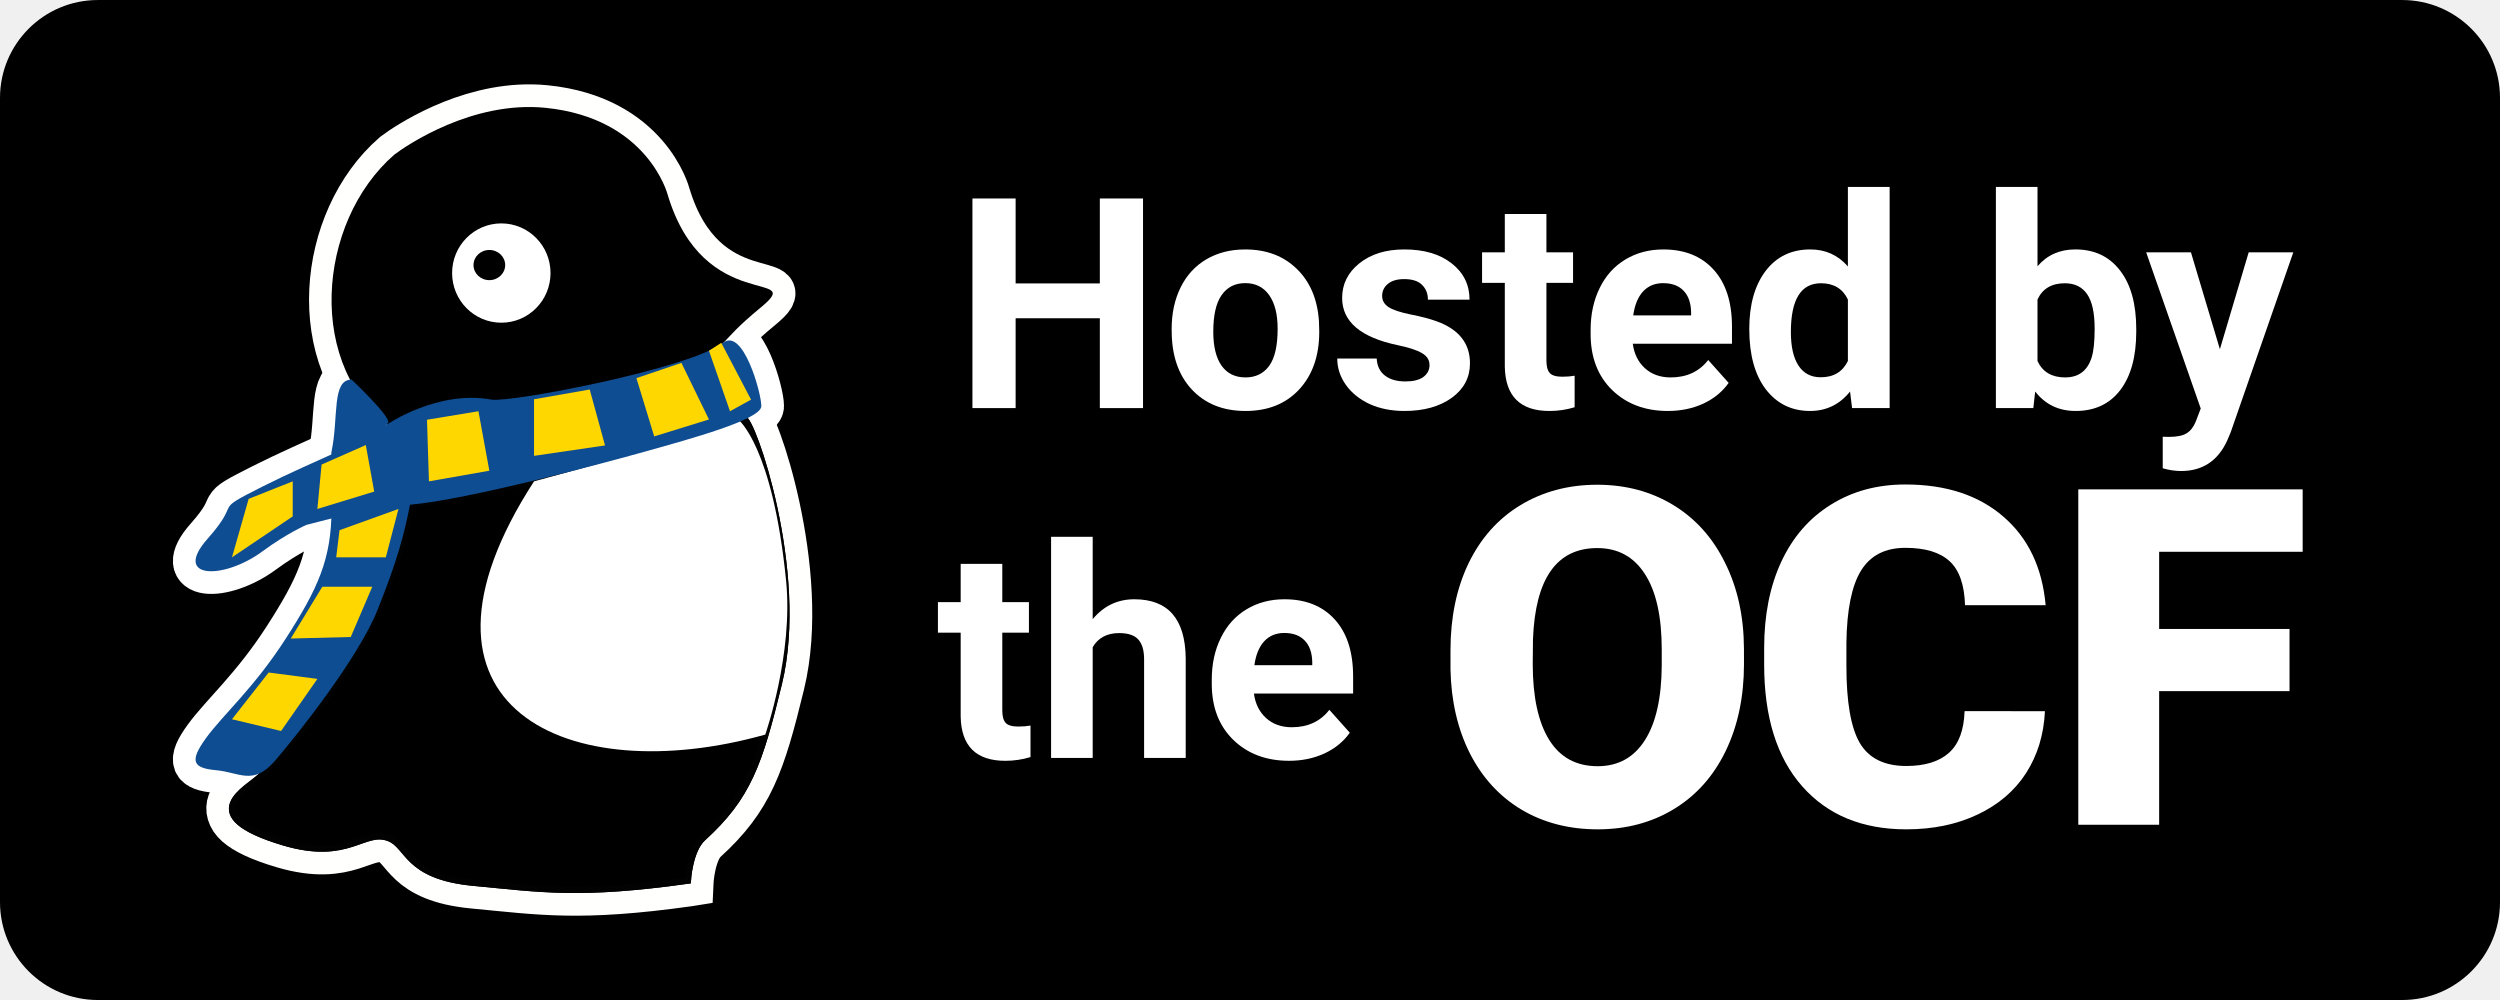
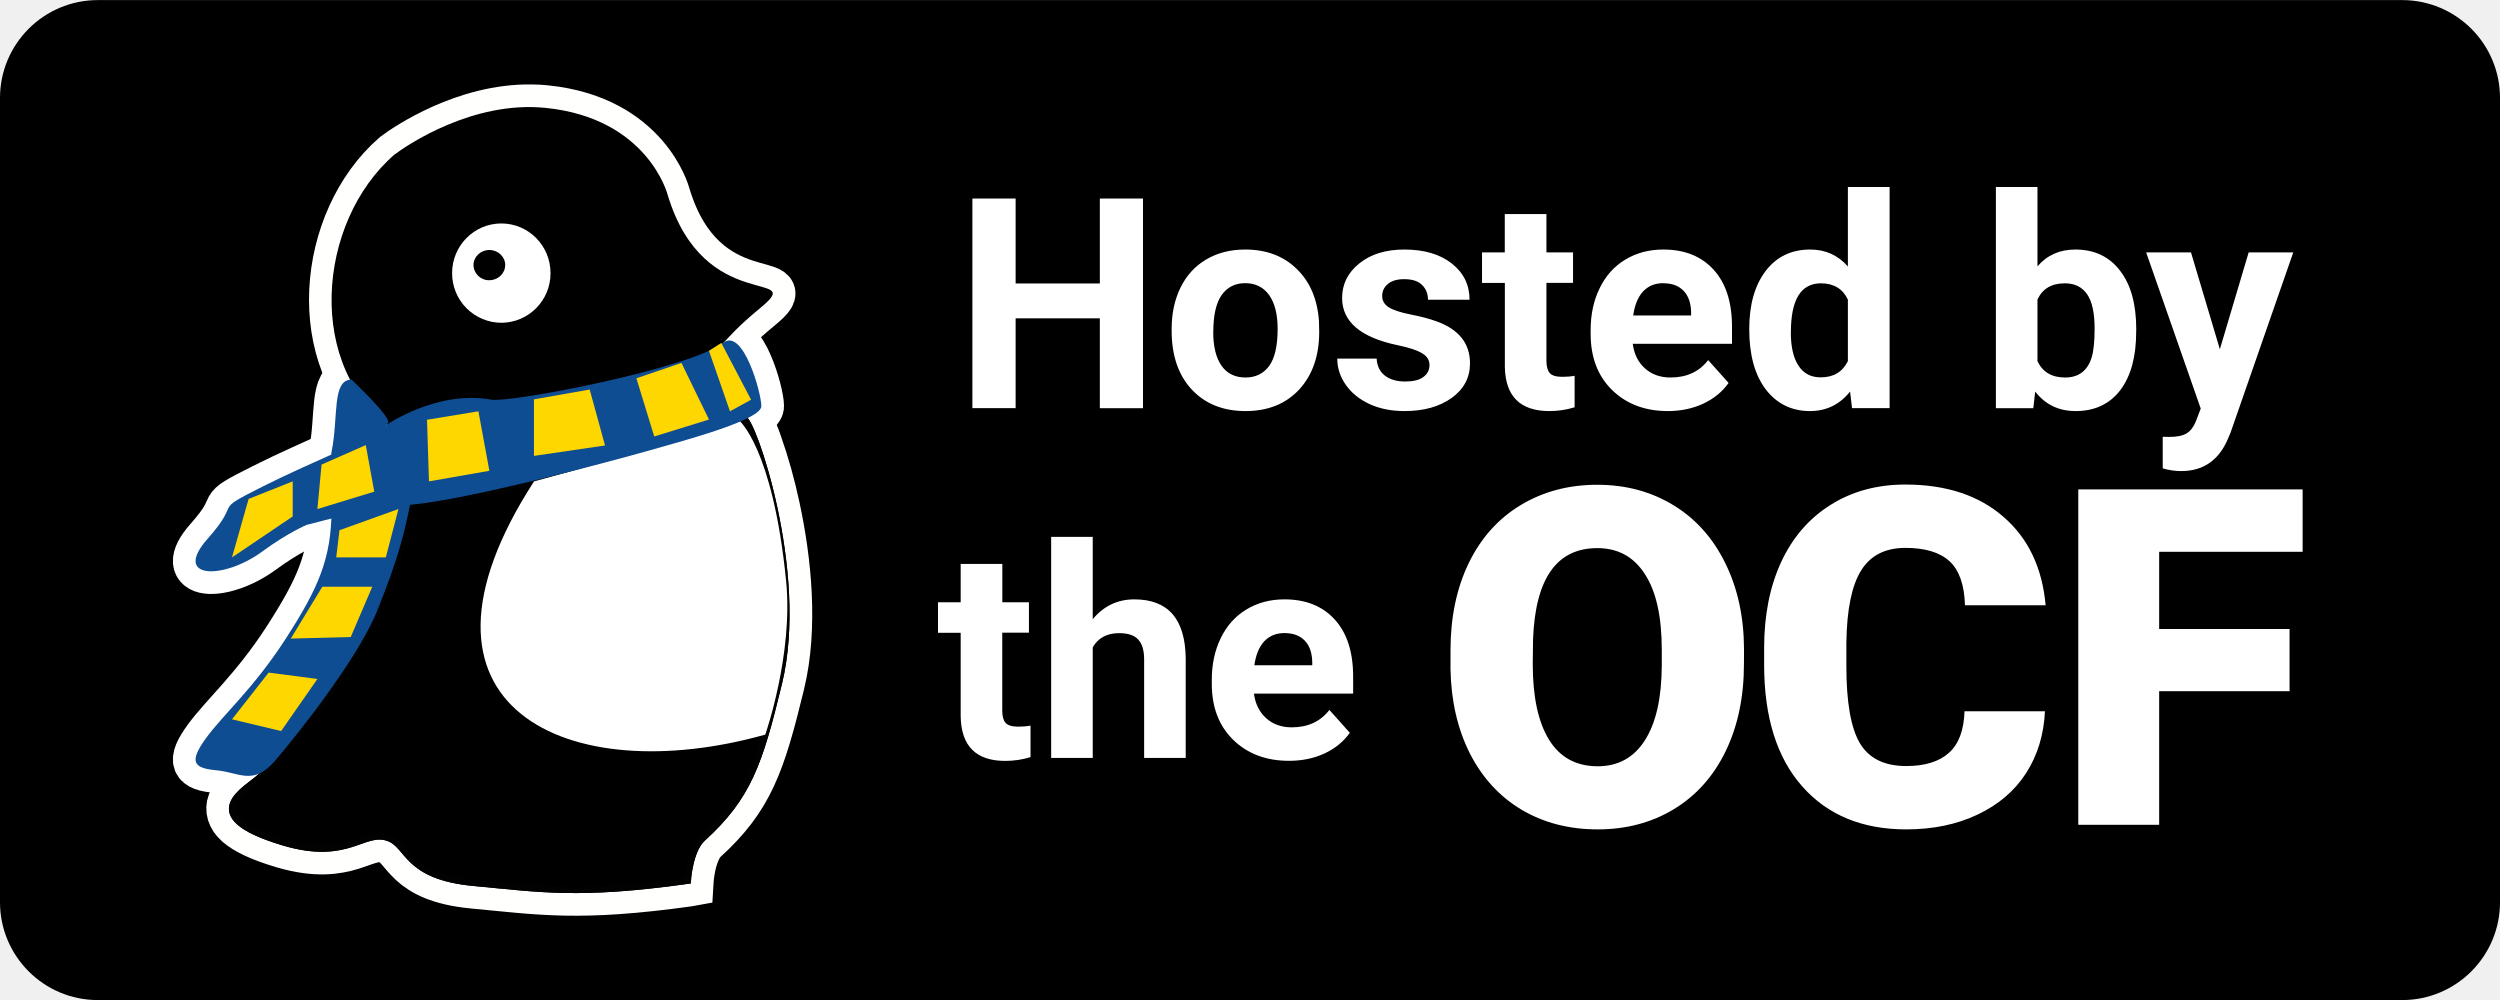
- <svg xmlns="http://www.w3.org/2000/svg" width="125" height="50" viewBox="0 0 33.073 13.229" version="1.1" id="svg8">
-   <defs id="defs2">
-     <clipPath id="clipPath3194">
-       <path id="path3196" d="M 0,792 H 612 V 0 H 0 Z" />
-     </clipPath>
-     <clipPath id="clipPath3194-2">
-       <path id="path3196-2" d="M 0,792 H 612 V 0 H 0 Z" />
-     </clipPath>
-     <clipPath id="clipPath3194-2-4">
-       <path id="path3196-2-1" d="M 0,792 H 612 V 0 H 0 Z" />
+ <svg xmlns="http://www.w3.org/2000/svg" width="125" height="50" viewBox="0 0 33.073 13.229">
+   <defs>
+     <clipPath id="a">
+       <path d="M0 792h612V0H0z" />
    </clipPath>
  </defs>
-   <g id="layer1" transform="translate(0,-283.7708)" style="display:inline">
-     <rect ry="1.295" y="283.771" x="4.2211327e-06" height="13.229" width="33.073" id="rect3883" style="fill:#000000;fill-opacity:1;stroke-width:0.091" />
-     <g transform="matrix(0.08101016,0,0,-0.08101016,-2.524197,334.5835)" id="g3190">
-       <g clip-path="url(#clipPath3194)" id="g3192">
-         <g id="g3817" style="fill:#0f4d92;fill-opacity:1">
-           <g transform="translate(88.5767,565.2505)" id="g3198" style="fill:#0f4d92;fill-opacity:1">
-             <path d="m 0,0 c -3.278,0 -2.101,-6.139 -3.278,-11.765 -0.628,-2.996 6.541,0.326 9.232,4.73 C 6.501,-6.137 0,0 0,0" id="path3200" style="fill:#170000;fill-opacity:1;fill-rule:nonzero;stroke:none" />
-           </g>
-           <g transform="translate(85.2983,544.126)" id="g3202" style="fill:#0f4d92;fill-opacity:1">
-             <path d="m 0,0 c 0,-8.152 -2.216,-13 -7.468,-21.161 -5.252,-8.16 -10.313,-12.488 -13.064,-16.304 -2.751,-3.816 -2.062,-4.856 1.719,-5.203 3.781,-0.348 6.018,-2.557 9.535,1.501 3.517,4.059 13.62,16.75 16.793,24.689 3.173,7.939 4.271,11.968 5.301,17.171 C 13.846,5.897 -2.311,0 -2.311,0" id="path3204" style="fill:#170000;fill-opacity:1;fill-rule:nonzero;stroke:none" />
-           </g>
-           <g transform="translate(149.2495,571.2627)" id="g3206" style="fill:#0f4d92;fill-opacity:1">
-             <path d="m 0,0 c 3.235,2.521 6.237,-8.13 6.237,-10.345 0,-2.214 -11.898,-5.426 -18.411,-7.261 -6.513,-1.835 -29.464,-8.027 -38.961,-8.837 -7.695,-0.657 -13.302,-2.414 -16.885,-3.287 0,0 -3.094,-1.302 -7.219,-4.337 -6.414,-4.719 -14.783,-4.509 -8.939,2.082 5.844,6.59 0.344,4.163 8.939,8.499 8.594,4.336 18.221,7.886 20.282,10.101 0,0 8.328,5.723 17.083,4.109 C -34.81,-9.841 -5.378,-4.191 0,0" id="path3208" style="fill:#170000;fill-opacity:1;fill-rule:nonzero;stroke:none" />
-           </g>
-         </g>
-         <g transform="translate(155.3896,577.0244)" id="g3226">
-           <path d="m 0,0 c 7.699,6.348 -9.283,-1.388 -15.205,18.443 0,0 -3.223,12.488 -19.946,14.165 -11.886,1.193 -22.605,-6.07 -24.668,-7.631 -12.729,-11.035 -14.616,-34.958 -0.009,-44.983 0,0 2.072,2.834 18.573,4.396 16.502,1.561 25.615,5.488 30.254,7.284 C -4.401,-5.77 -7.774,-6.409 0,0" id="path3228" style="fill:#000000;fill-opacity:1;fill-rule:nonzero;stroke:none" />
-         </g>
-         <g transform="translate(121.062,582.6494)" id="g3230">
-           <path d="m 0,0 c 0,-4.478 -3.598,-8.109 -8.036,-8.109 -4.438,0 -8.037,3.631 -8.037,8.109 0,4.479 3.599,8.109 8.037,8.109 C -3.598,8.109 0,4.479 0,0" id="path3232" style="fill:#ffffff;fill-opacity:1;fill-rule:nonzero;stroke:none" />
-         </g>
-         <g transform="translate(113.6572,583.9551)" id="g3234">
-           <path d="m 0,0 c 0,-1.362 -1.158,-2.466 -2.586,-2.466 -1.43,0 -2.587,1.104 -2.587,2.466 0,1.361 1.157,2.464 2.587,2.464 C -1.158,2.464 0,1.361 0,0" id="path3236" style="fill:#000000;fill-opacity:1;fill-rule:nonzero;stroke:none" />
-         </g>
-         <g transform="translate(152.606,558.7939)" id="g3238">
-           <path d="M 0,0 C 1.201,0.638 10.213,-24.85 5.765,-43.141 2.583,-56.227 0.752,-61.683 -6.672,-68.433 c -2.157,-1.961 -2.44,-6.942 -2.44,-6.942 -17.761,-2.487 -23.952,-1.388 -35.01,-0.347 -11.058,1.041 -10.536,6.033 -13.808,7.285 -4.131,1.581 -6.536,-3.87 -17.189,-0.694 -15.127,4.509 -5.72,8.804 -3.782,10.809 22.523,23.284 24.409,44.347 24.409,44.347 C -38.949,-12.14 -6.569,-3.49 0,0" id="path3240" style="fill:#000000;fill-opacity:1;fill-rule:nonzero;stroke:none" />
-         </g>
-         <g transform="translate(152.606,558.7939)" id="g3242">
-           <path d="M 0,0 C 1.201,0.638 10.213,-24.85 5.765,-43.141 2.583,-56.227 0.752,-61.683 -6.672,-68.433 c -2.157,-1.961 -2.44,-6.942 -2.44,-6.942 -17.761,-2.487 -23.952,-1.388 -35.01,-0.347 -11.058,1.041 -10.536,6.033 -13.808,7.285 -4.131,1.581 -6.536,-3.87 -17.189,-0.694 -15.127,4.509 -5.72,8.804 -3.782,10.809 22.523,23.284 24.409,44.347 24.409,44.347 C -38.949,-12.14 -6.569,-3.49 0,0 Z" id="path3244" style="fill:none;stroke:#020202;stroke-width:1;stroke-linecap:butt;stroke-linejoin:miter;stroke-miterlimit:4;stroke-dasharray:none;stroke-opacity:1" />
-         </g>
-         <g transform="translate(118.3672,548.6357)" id="g3266">
-           <path d="m 0,0 c -23.981,-37.053 5.699,-50.382 37.762,-41.356 0,0 4.588,13.131 3.408,25.051 C 38.989,5.724 33.378,10.06 33.378,10.06 27.317,7.34 0,0 0,0" id="path3268" style="fill:#ffffff;fill-opacity:1;fill-rule:nonzero;stroke:none" />
-         </g>
-         <g id="g3825" style="fill:#ffd700;fill-opacity:1">
-           <g transform="translate(129.9634,554.499)" id="g3210" style="fill:#ffd700;fill-opacity:1">
-             <path d="m 0,0 -11.596,-1.7 v 9.237 l 9.092,1.597 z" id="path3212" style="fill:#feffff;fill-opacity:1;fill-rule:nonzero;stroke:none" />
-           </g>
-           <g transform="translate(146.9312,558.7412)" id="g3214" style="fill:#ffd700;fill-opacity:1">
-             <path d="m 0,0 -8.938,-2.766 -2.906,9.515 7.348,2.492 z" id="path3216" style="fill:#feffff;fill-opacity:1;fill-rule:nonzero;stroke:none" />
-           </g>
-           <g transform="translate(101.2075,548.6357)" id="g3218" style="fill:#ffd700;fill-opacity:1">
-             <path d="M 0,0 9.863,1.734 8.083,11.448 -0.319,10.06 Z" id="path3220" style="fill:#feffff;fill-opacity:1;fill-rule:nonzero;stroke:none" />
-           </g>
-           <g transform="translate(153.8071,561.979)" id="g3222" style="fill:#ffd700;fill-opacity:1">
-             <path d="m 0,0 -3.438,-1.896 -3.438,9.88 2.013,1.292 z" id="path3224" style="fill:#feffff;fill-opacity:1;fill-rule:nonzero;stroke:none" />
-           </g>
-           <g transform="translate(83.6748,551.3765)" id="g3246" style="fill:#ffd700;fill-opacity:1">
-             <path d="M 0,0 7.219,3.185 8.595,-4.412 -0.688,-7.25 Z" id="path3248" style="fill:#feffff;fill-opacity:1;fill-rule:nonzero;stroke:none" />
-           </g>
-           <g transform="translate(94.1646,536.2236)" id="g3250" style="fill:#ffd700;fill-opacity:1">
-             <path d="m 0,0 h -8.104 l 0.541,4.434 9.626,3.468 z" id="path3252" style="fill:#feffff;fill-opacity:1;fill-rule:nonzero;stroke:none" />
-           </g>
-           <g transform="translate(88.439,523.2188)" id="g3254" style="fill:#ffd700;fill-opacity:1">
-             <path d="m 0,0 -9.798,-0.254 5.157,8.463 h 8.157 z" id="path3256" style="fill:#feffff;fill-opacity:1;fill-rule:nonzero;stroke:none" />
-           </g>
-           <g transform="translate(82.9873,516.374)" id="g3258" style="fill:#ffd700;fill-opacity:1">
-             <path d="m 0,0 -7.959,1.041 -5.988,-7.632 8.018,-1.918 z" id="path3260" style="fill:#feffff;fill-opacity:1;fill-rule:nonzero;stroke:none" />
-           </g>
-           <g transform="translate(78.9614,542.9121)" id="g3262" style="fill:#ffd700;fill-opacity:1">
-             <path d="M 0,0 -9.921,-6.688 -7.197,2.862 0,5.724 Z" id="path3264" style="fill:#feffff;fill-opacity:1;fill-rule:nonzero;stroke:none" />
-           </g>
-         </g>
+   <g transform="translate(0 -283.77)">
+     <rect ry="1.295" y="283.771" height="13.229" width="33.073" stroke-width=".091" />
+     <g clip-path="url(#a)" transform="matrix(.08101 0 0 -.08101 -2.524 334.584)">
+       <g fill="#0f4d92">
+         <path d="M88.577 565.25c-3.278 0-2.101-6.139-3.278-11.765-.628-2.996 6.54.326 9.232 4.73.547.898-5.954 7.035-5.954 7.035M85.298 544.126c0-8.152-2.216-13-7.468-21.161-5.252-8.16-10.313-12.488-13.064-16.304-2.75-3.816-2.062-4.856 1.72-5.203 3.78-.348 6.017-2.557 9.534 1.501 3.517 4.059 13.62 16.75 16.793 24.689s4.271 11.968 5.301 17.171c1.03 5.204-15.127-.693-15.127-.693" fill="#170000" />
+         <path d="M149.25 571.263c3.235 2.52 6.237-8.13 6.237-10.345 0-2.214-11.898-5.426-18.411-7.261-6.513-1.835-29.464-8.027-38.961-8.837-7.695-.657-13.302-2.414-16.885-3.287 0 0-3.095-1.302-7.22-4.337-6.413-4.72-14.782-4.51-8.938 2.082 5.844 6.59.344 4.163 8.939 8.499 8.594 4.336 18.22 7.886 20.282 10.1 0 0 8.327 5.724 17.082 4.11 3.065-.565 32.497 5.085 37.875 9.276" fill="#170000" />
+       </g>
+       <path d="M155.39 577.024c7.699 6.348-9.283-1.388-15.205 18.443 0 0-3.223 12.488-19.946 14.165-11.886 1.193-22.605-6.07-24.668-7.63-12.73-11.036-14.616-34.958-.01-44.984 0 0 2.073 2.834 18.574 4.396 16.502 1.561 25.615 5.488 30.254 7.284 6.6 2.556 3.227 1.917 11 8.326" />
+       <path d="M121.062 582.65c0-4.479-3.598-8.11-8.036-8.11s-8.037 3.631-8.037 8.11c0 4.478 3.599 8.108 8.037 8.108 4.438 0 8.036-3.63 8.036-8.109" fill="#fff" />
+       <path d="M113.657 583.955c0-1.362-1.158-2.466-2.586-2.466-1.43 0-2.587 1.104-2.587 2.466 0 1.361 1.157 2.464 2.587 2.464 1.428 0 2.586-1.103 2.586-2.464M152.606 558.794c1.201.638 10.213-24.85 5.765-43.141-3.182-13.086-5.013-18.542-12.437-25.292-2.157-1.961-2.44-6.942-2.44-6.942-17.761-2.487-23.952-1.388-35.01-.347-11.058 1.04-10.536 6.033-13.808 7.285-4.131 1.58-6.536-3.87-17.189-.694-15.127 4.509-5.72 8.804-3.782 10.809 22.523 23.284 24.409 44.347 24.409 44.347 15.543 1.835 47.923 10.485 54.492 13.975" />
+       <path d="M152.606 558.794c1.201.638 10.213-24.85 5.765-43.141-3.182-13.086-5.013-18.542-12.437-25.292-2.157-1.961-2.44-6.942-2.44-6.942-17.761-2.487-23.952-1.388-35.01-.347-11.058 1.04-10.536 6.033-13.808 7.285-4.131 1.58-6.536-3.87-17.189-.694-15.127 4.509-5.72 8.804-3.782 10.809 22.523 23.284 24.409 44.347 24.409 44.347 15.543 1.835 47.923 10.485 54.492 13.975z" fill="none" stroke="#020202" />
+       <path d="M118.367 548.636c-23.98-37.054 5.7-50.382 37.762-41.356 0 0 4.588 13.13 3.408 25.05-2.18 22.03-7.792 26.366-7.792 26.366-6.06-2.72-33.378-10.06-33.378-10.06" fill="#fff" />
+       <g fill="gold">
+         <path d="M129.963 554.499l-11.596-1.7v9.237l9.092 1.597zM146.931 558.741l-8.938-2.766-2.906 9.515 7.348 2.492zM101.207 548.636l9.864 1.734-1.78 9.714-8.403-1.388zM153.807 561.979l-3.438-1.896-3.438 9.88 2.013 1.292zM83.675 551.376l7.219 3.185 1.376-7.597-9.283-2.838zM94.165 536.224H86.06l.54 4.434 9.627 3.468zM88.439 523.219l-9.798-.254 5.157 8.463h8.157zM82.987 516.374l-7.959 1.041-5.988-7.632 8.018-1.918zM78.961 542.912l-9.92-6.688 2.723 9.55 7.197 2.862z" fill="#feffff" />
      </g>
    </g>
-     <g id="g3817-5-8" style="display:inline;fill:#ffffff;fill-opacity:1;stroke:#fffffe;stroke-opacity:1;stroke-width:7.406;stroke-miterlimit:4;stroke-dasharray:none" transform="matrix(0.08101016,0,0,-0.08101016,-2.524197,334.5835)">
-       <g transform="translate(88.5767,565.2505)" id="g3198-2-9" style="fill:#ffffff;fill-opacity:1;stroke:#fffffe;stroke-opacity:1;stroke-width:7.406;stroke-miterlimit:4;stroke-dasharray:none" />
-       <g transform="translate(85.2983,544.126)" id="g3202-0-8" style="fill:#ffffff;fill-opacity:1;stroke:#fffffe;stroke-opacity:1;stroke-width:7.406;stroke-miterlimit:4;stroke-dasharray:none" />
-       <g transform="translate(149.2495,571.2627)" id="g3206-8-8" style="fill:#ffffff;fill-opacity:1;stroke:#fffffe;stroke-width:7.406;stroke-miterlimit:4;stroke-dasharray:none;stroke-opacity:1">
-         <path style="fill:#ffffff;fill-opacity:1;fill-rule:nonzero;stroke:#fffffe;stroke-width:2.268;stroke-miterlimit:4;stroke-dasharray:none;stroke-opacity:1" d="m 26.598,5.352 c -3.362,-0.055 -6.285,1.927 -6.877,2.375 -3.786,3.283 -4.424,10.279 -0.357,13.49 0.277,1.285 0.657,2.71 0.98,4.037 -0.009,0.088 -0.166,1.624 -1.137,4.039 -1,2.487 -2.858,5.865 -6.291,9.414 -0.124,0.129 -0.419,0.333 -0.707,0.57 -0.288,0.237 -0.581,0.511 -0.707,0.85 -0.126,0.339 -0.039,0.744 0.363,1.098 0.403,0.354 1.107,0.697 2.275,1.045 1.657,0.494 2.704,0.317 3.471,0.076 0.383,-0.12 0.696,-0.251 0.977,-0.32 0.28,-0.069 0.521,-0.081 0.805,0.027 0.217,0.083 0.374,0.228 0.547,0.424 0.173,0.196 0.359,0.44 0.625,0.686 0.531,0.491 1.382,0.969 3.098,1.131 1.691,0.159 3.017,0.323 4.602,0.352 1.585,0.029 3.428,-0.076 6.152,-0.457 l 0.125,-0.02 0.006,-0.125 c 0,0 0.022,-0.37 0.123,-0.812 0.101,-0.443 0.289,-0.95 0.574,-1.209 2.294,-2.086 2.878,-3.81 3.854,-7.82 0.69,-2.839 0.336,-6.206 -0.232,-8.846 -0.284,-1.32 -0.622,-2.458 -0.914,-3.258 -0.146,-0.4 -0.281,-0.715 -0.395,-0.932 -0.057,-0.108 -0.105,-0.19 -0.158,-0.254 -0.004,-0.005 -0.011,-0.009 -0.016,-0.014 L 36.182,17.125 c 0.302,-0.294 0.616,-0.728 1.855,-1.75 2.357,-1.944 -2.843,0.425 -4.656,-5.646 0,0 -0.987,-3.824 -6.107,-4.338 -0.227,-0.023 -0.452,-0.035 -0.676,-0.039 z" id="path3208-3-6" transform="matrix(3.266051,0,0,-3.266051,-118.0905,55.97566)" />
-       </g>
+     <g fill="#fff" stroke="#fffffe" stroke-width="7.406">
+       <path d="M7.037 285.187c-.89-.015-1.663.51-1.82.628-1.001.869-1.17 2.72-.094 3.57.073.34.174.717.26 1.068-.003.023-.044.43-.301 1.068-.265.658-.756 1.552-1.665 2.491-.033.034-.11.088-.187.151a.577.577 0 00-.187.225c-.033.09-.01.197.096.29.107.094.293.185.602.277.439.13.716.083.919.02.101-.032.184-.067.258-.085a.331.331 0 01.213.007c.057.022.099.06.145.112.045.052.095.117.165.182.14.13.366.256.82.299.447.042.798.085 1.217.093.42.008.907-.02 1.628-.12l.033-.006.002-.033s.005-.098.032-.215c.027-.117.077-.251.152-.32.607-.552.762-1.008 1.02-2.07.182-.75.089-1.641-.062-2.34a6.741 6.741 0 00-.242-.861 2.128 2.128 0 00-.104-.247.38.38 0 00-.042-.067l-.004-.004-.318-.998c.08-.078.163-.193.491-.463.624-.514-.752.112-1.232-1.494 0 0-.261-1.012-1.616-1.148-.06-.006-.12-.01-.179-.01z" stroke-width=".6" />
    </g>
-     <g transform="matrix(0.08101016,0,0,-0.08101016,-2.524197,334.5835)" id="g3190-0">
-       <g style="fill:#fcffff;fill-opacity:1;stroke-width:7.406;stroke-miterlimit:4;stroke-dasharray:none" id="g3817-5">
-         <g style="fill:#fcffff;fill-opacity:1;stroke-width:7.406;stroke-miterlimit:4;stroke-dasharray:none" id="g3198-2" transform="translate(88.5767,565.2505)">
-           <path style="fill:#fcffff;fill-opacity:1;fill-rule:nonzero;stroke:#ffffff;stroke-width:7.406;stroke-miterlimit:4;stroke-dasharray:none;stroke-opacity:1" id="path3200-9" d="m 0,0 c -3.278,0 -2.101,-6.139 -3.278,-11.765 -0.628,-2.996 6.541,0.326 9.232,4.73 C 6.501,-6.137 0,0 0,0" />
-         </g>
-         <g style="fill:#fcffff;fill-opacity:1;stroke-width:7.406;stroke-miterlimit:4;stroke-dasharray:none" id="g3202-0" transform="translate(85.2983,544.126)">
-           <path style="fill:#fcffff;fill-opacity:1;fill-rule:nonzero;stroke:#ffffff;stroke-width:7.406;stroke-miterlimit:4;stroke-dasharray:none;stroke-opacity:1" id="path3204-2" d="m 0,0 c 0,-8.152 -2.216,-13 -7.468,-21.161 -5.252,-8.16 -10.313,-12.488 -13.064,-16.304 -2.751,-3.816 -2.062,-4.856 1.719,-5.203 3.781,-0.348 6.018,-2.557 9.535,1.501 3.517,4.059 13.62,16.75 16.793,24.689 3.173,7.939 4.271,11.968 5.301,17.171 C 13.846,5.897 -2.311,0 -2.311,0" />
-         </g>
-         <g style="fill:#fcffff;fill-opacity:1;stroke-width:7.406;stroke-miterlimit:4;stroke-dasharray:none" id="g3206-8" transform="translate(149.2495,571.2627)">
-           <path style="fill:#fcffff;fill-opacity:1;fill-rule:nonzero;stroke:#ffffff;stroke-width:7.406;stroke-miterlimit:4;stroke-dasharray:none;stroke-opacity:1" id="path3208-3" d="m 0,0 c 3.235,2.521 6.237,-8.13 6.237,-10.345 0,-2.214 -11.898,-5.426 -18.411,-7.261 -6.513,-1.835 -29.464,-8.027 -38.961,-8.837 -7.695,-0.657 -13.302,-2.414 -16.885,-3.287 0,0 -3.094,-1.302 -7.219,-4.337 -6.414,-4.719 -14.783,-4.509 -8.939,2.082 5.844,6.59 0.344,4.163 8.939,8.499 8.594,4.336 18.221,7.886 20.282,10.101 0,0 8.328,5.723 17.083,4.109 C -34.81,-9.841 -5.378,-4.191 0,0" />
-         </g>
-       </g>
-       <g id="g3226-8" transform="translate(155.3896,577.0244)">
-         <path style="fill:#000000;fill-opacity:1;fill-rule:nonzero;stroke:none" id="path3228-0" d="m 0,0 c 7.699,6.348 -9.283,-1.388 -15.205,18.443 0,0 -3.223,12.488 -19.946,14.165 -11.886,1.193 -22.605,-6.07 -24.668,-7.631 -12.729,-11.035 -14.616,-34.958 -0.009,-44.983 0,0 2.072,2.834 18.573,4.396 16.502,1.561 25.615,5.488 30.254,7.284 C -4.401,-5.77 -7.774,-6.409 0,0" />
-       </g>
-       <g id="g3230-4" transform="translate(121.062,582.6494)">
-         <path style="fill:#ffffff;fill-opacity:1;fill-rule:nonzero;stroke:none" id="path3232-0" d="m 0,0 c 0,-4.478 -3.598,-8.109 -8.036,-8.109 -4.438,0 -8.037,3.631 -8.037,8.109 0,4.479 3.599,8.109 8.037,8.109 C -3.598,8.109 0,4.479 0,0" />
-       </g>
-       <g id="g3234-9" transform="translate(113.6572,583.9551)">
-         <path style="fill:#000000;fill-opacity:1;fill-rule:nonzero;stroke:none" id="path3236-1" d="m 0,0 c 0,-1.362 -1.158,-2.466 -2.586,-2.466 -1.43,0 -2.587,1.104 -2.587,2.466 0,1.361 1.157,2.464 2.587,2.464 C -1.158,2.464 0,1.361 0,0" />
-       </g>
-       <g id="g3238-9" transform="translate(152.606,558.7939)">
-         <path style="fill:#000000;fill-opacity:1;fill-rule:nonzero;stroke:#020202;stroke-opacity:1" id="path3240-6" d="M 0,0 C 1.201,0.638 10.213,-24.85 5.765,-43.141 2.583,-56.227 0.752,-61.683 -6.672,-68.433 c -2.157,-1.961 -2.44,-6.942 -2.44,-6.942 -17.761,-2.487 -23.952,-1.388 -35.01,-0.347 -11.058,1.041 -10.536,6.033 -13.808,7.285 -4.131,1.581 -6.536,-3.87 -17.189,-0.694 -15.127,4.509 -5.72,8.804 -3.782,10.809 22.523,23.284 24.409,44.347 24.409,44.347 C -38.949,-12.14 -6.569,-3.49 0,0" />
-       </g>
-       <g id="g3242-2" transform="translate(152.606,558.7939)">
-         <path style="fill:none;stroke:#020202;stroke-width:1;stroke-linecap:butt;stroke-linejoin:miter;stroke-miterlimit:4;stroke-dasharray:none;stroke-opacity:1" id="path3244-5" d="M 0,0 C 1.201,0.638 10.213,-24.85 5.765,-43.141 2.583,-56.227 0.752,-61.683 -6.672,-68.433 c -2.157,-1.961 -2.44,-6.942 -2.44,-6.942 -17.761,-2.487 -23.952,-1.388 -35.01,-0.347 -11.058,1.041 -10.536,6.033 -13.808,7.285 -4.131,1.581 -6.536,-3.87 -17.189,-0.694 -15.127,4.509 -5.72,8.804 -3.782,10.809 22.523,23.284 24.409,44.347 24.409,44.347 C -38.949,-12.14 -6.569,-3.49 0,0 Z" />
-       </g>
-       <g id="g3266-4" transform="translate(118.3672,548.6357)">
-         <path style="fill:#ffffff;fill-opacity:1;fill-rule:nonzero;stroke:none" id="path3268-4" d="m 0,0 c -23.981,-37.053 5.699,-50.382 37.762,-41.356 0,0 4.588,13.131 3.408,25.051 C 38.989,5.724 33.378,10.06 33.378,10.06 27.317,7.34 0,0 0,0" />
-       </g>
+     <g fill="#fcffff" stroke-width="7.406">
+       <path d="M4.651 288.792c-.265 0-.17.498-.265.954-.051.242.53-.027.748-.384.044-.072-.483-.57-.483-.57M4.386 290.504c0 .66-.18 1.053-.605 1.714-.426.661-.836 1.012-1.058 1.32-.223.31-.168.394.139.422.306.029.487.207.772-.121.285-.33 1.104-1.357 1.36-2 .258-.643.347-.97.43-1.391.083-.422-1.225.056-1.225.056" stroke="#fff" stroke-width=".6" />
+       <path d="M9.567 288.305c.262-.204.505.659.505.838 0 .18-.964.44-1.492.589-.527.148-2.387.65-3.156.716-.623.053-1.078.195-1.368.266 0 0-.25.105-.585.351-.52.382-1.197.365-.724-.168.474-.534.028-.338.724-.689.697-.351 1.476-.639 1.643-.818 0 0 .675-.464 1.384-.333.249.046 2.633-.412 3.069-.752" stroke="#fff" stroke-width=".6" />
    </g>
-     <g id="text3859" style="font-style:normal;font-weight:normal;font-size:21.143px;line-height:0.75;font-family:sans-serif;letter-spacing:0px;word-spacing:0px;fill:#ffffff;fill-opacity:1;stroke:none;stroke-width:0.529" aria-label="Hosted by the OCF" transform="matrix(0.184485,0,0,0.184485,-36.89388,218.8015)">
-       <path id="path5664" style="font-style:normal;font-variant:normal;font-weight:bold;font-stretch:normal;line-height:0.75;font-family:Roboto;-inkscape-font-specification:Roboto;text-align:center;writing-mode:lr-tb;text-anchor:middle;fill:#ffffff;fill-opacity:1;stroke-width:0.529" d="m 281.948,381.429 h -3.097 v -6.442 h -6.039 v 6.442 h -3.097 v -15.031 h 3.097 v 6.091 h 6.039 v -6.091 h 3.097 z" />
-       <path id="path5666" style="font-style:normal;font-variant:normal;font-weight:bold;font-stretch:normal;line-height:0.75;font-family:Roboto;-inkscape-font-specification:Roboto;text-align:center;writing-mode:lr-tb;text-anchor:middle;fill:#ffffff;fill-opacity:1;stroke-width:0.529" d="m 284.002,375.741 q 0,-1.662 0.64,-2.963 0.64,-1.301 1.838,-2.013 1.208,-0.712 2.798,-0.712 2.261,0 3.686,1.383 1.435,1.383 1.6,3.758 l 0.021,0.764 q 0,2.571 -1.435,4.129 -1.435,1.549 -3.851,1.549 -2.416,0 -3.861,-1.549 -1.435,-1.549 -1.435,-4.212 z m 2.984,0.217 q 0,1.59 0.599,2.436 0.599,0.836 1.714,0.836 1.084,0 1.693,-0.826 0.609,-0.836 0.609,-2.663 0,-1.559 -0.609,-2.416 -0.609,-0.857 -1.714,-0.857 -1.094,0 -1.693,0.857 -0.599,0.847 -0.599,2.633 z" />
-       <path id="path5668" style="font-style:normal;font-variant:normal;font-weight:bold;font-stretch:normal;line-height:0.75;font-family:Roboto;-inkscape-font-specification:Roboto;text-align:center;writing-mode:lr-tb;text-anchor:middle;fill:#ffffff;fill-opacity:1;stroke-width:0.529" d="m 302.492,378.342 q 0,-0.547 -0.547,-0.857 -0.537,-0.32 -1.734,-0.568 -3.985,-0.836 -3.985,-3.386 0,-1.487 1.229,-2.478 1.239,-1.001 3.231,-1.001 2.127,0 3.396,1.001 1.28,1.001 1.28,2.602 h -2.984 q 0,-0.64 -0.413,-1.053 -0.413,-0.423 -1.29,-0.423 -0.754,0 -1.167,0.341 -0.413,0.341 -0.413,0.867 0,0.496 0.465,0.805 0.475,0.299 1.59,0.526 1.115,0.217 1.879,0.496 2.364,0.867 2.364,3.004 0,1.528 -1.311,2.478 -1.311,0.939 -3.386,0.939 -1.404,0 -2.498,-0.496 -1.084,-0.506 -1.703,-1.373 -0.619,-0.877 -0.619,-1.889 h 2.829 q 0.041,0.795 0.588,1.218 0.547,0.423 1.466,0.423 0.857,0 1.29,-0.32 0.444,-0.33 0.444,-0.857 z" />
-       <path id="path5670" style="font-style:normal;font-variant:normal;font-weight:bold;font-stretch:normal;line-height:0.75;font-family:Roboto;-inkscape-font-specification:Roboto;text-align:center;writing-mode:lr-tb;text-anchor:middle;fill:#ffffff;fill-opacity:1;stroke-width:0.529" d="m 310.875,367.513 v 2.746 h 1.91 v 2.189 h -1.91 v 5.575 q 0,0.619 0.237,0.888 0.237,0.268 0.908,0.268 0.496,0 0.878,-0.072 v 2.261 q -0.878,0.268 -1.807,0.268 -3.138,0 -3.2,-3.169 v -6.019 h -1.631 v -2.189 h 1.631 v -2.746 z" />
-       <path id="path5672" style="font-style:normal;font-variant:normal;font-weight:bold;font-stretch:normal;line-height:0.75;font-family:Roboto;-inkscape-font-specification:Roboto;text-align:center;writing-mode:lr-tb;text-anchor:middle;fill:#ffffff;fill-opacity:1;stroke-width:0.529" d="m 319.588,381.636 q -2.457,0 -4.006,-1.507 -1.538,-1.507 -1.538,-4.016 v -0.289 q 0,-1.683 0.65,-3.004 0.65,-1.332 1.838,-2.044 1.198,-0.723 2.725,-0.723 2.292,0 3.603,1.445 1.321,1.445 1.321,4.098 v 1.218 h -7.113 q 0.145,1.094 0.867,1.755 0.733,0.661 1.848,0.661 1.724,0 2.694,-1.249 l 1.466,1.641 q -0.671,0.95 -1.817,1.487 -1.146,0.526 -2.54,0.526 z m -0.341,-9.167 q -0.888,0 -1.445,0.599 -0.547,0.599 -0.702,1.714 h 4.15 v -0.237 q -0.021,-0.991 -0.537,-1.528 -0.516,-0.547 -1.466,-0.547 z" />
-       <path id="path5674" style="font-style:normal;font-variant:normal;font-weight:bold;font-stretch:normal;line-height:0.75;font-family:Roboto;-inkscape-font-specification:Roboto;text-align:center;writing-mode:lr-tb;text-anchor:middle;fill:#ffffff;fill-opacity:1;stroke-width:0.529" d="m 325.421,375.761 q 0,-2.612 1.167,-4.16 1.177,-1.549 3.211,-1.549 1.631,0 2.694,1.218 v -5.699 h 2.994 v 15.857 h -2.694 l -0.145,-1.187 q -1.115,1.394 -2.87,1.394 -1.972,0 -3.169,-1.549 -1.187,-1.559 -1.187,-4.326 z m 2.984,0.217 q 0,1.569 0.547,2.405 0.547,0.836 1.59,0.836 1.383,0 1.951,-1.167 v -4.408 q -0.557,-1.167 -1.931,-1.167 -2.158,0 -2.158,3.5 z" />
-       <path id="path5676" style="font-style:normal;font-variant:normal;font-weight:bold;font-stretch:normal;line-height:0.75;font-family:Roboto;-inkscape-font-specification:Roboto;text-align:center;writing-mode:lr-tb;text-anchor:middle;fill:#ffffff;fill-opacity:1;stroke-width:0.529" d="m 353.171,375.947 q 0,2.684 -1.146,4.191 -1.146,1.497 -3.2,1.497 -1.817,0 -2.901,-1.394 l -0.134,1.187 h -2.684 v -15.857 h 2.984 v 5.688 q 1.032,-1.208 2.715,-1.208 2.044,0 3.2,1.507 1.167,1.497 1.167,4.222 z m -2.984,-0.217 q 0,-1.693 -0.537,-2.467 -0.537,-0.785 -1.6,-0.785 -1.425,0 -1.961,1.167 v 4.408 q 0.547,1.177 1.982,1.177 1.445,0 1.9,-1.425 0.217,-0.681 0.217,-2.075 z" />
-       <path id="path5678" style="font-style:normal;font-variant:normal;font-weight:bold;font-stretch:normal;line-height:0.75;font-family:Roboto;-inkscape-font-specification:Roboto;text-align:center;writing-mode:lr-tb;text-anchor:middle;fill:#ffffff;fill-opacity:1;stroke-width:0.529" d="m 359.169,377.207 2.065,-6.948 h 3.2 l -4.491,12.905 -0.248,0.588 q -1.001,2.189 -3.304,2.189 -0.65,0 -1.321,-0.196 v -2.261 l 0.454,0.01 q 0.847,0 1.259,-0.258 0.423,-0.258 0.661,-0.857 l 0.351,-0.919 -3.913,-11.201 h 3.211 z" />
-       <path id="path5680" style="font-style:normal;font-variant:normal;font-weight:bold;font-stretch:normal;line-height:0.75;font-family:Roboto;-inkscape-font-specification:Roboto;fill:#ffffff;fill-opacity:1;stroke-width:0.529" d="m 271.856,392.599 v 2.746 h 1.91 v 2.189 h -1.91 v 5.575 q 0,0.619 0.237,0.888 0.237,0.268 0.908,0.268 0.496,0 0.878,-0.072 v 2.261 q -0.878,0.268 -1.807,0.268 -3.138,0 -3.2,-3.169 v -6.019 h -1.631 v -2.189 h 1.631 v -2.746 z" />
-       <path id="path5682" style="font-style:normal;font-variant:normal;font-weight:bold;font-stretch:normal;line-height:0.75;font-family:Roboto;-inkscape-font-specification:Roboto;fill:#ffffff;fill-opacity:1;stroke-width:0.529" d="m 278.339,396.563 q 1.187,-1.425 2.984,-1.425 3.634,0 3.686,4.222 v 7.154 h -2.984 v -7.072 q 0,-0.96 -0.413,-1.414 -0.413,-0.465 -1.373,-0.465 -1.311,0 -1.9,1.012 v 7.939 h -2.984 v -15.857 h 2.984 z" />
-       <path id="path5684" style="font-style:normal;font-variant:normal;font-weight:bold;font-stretch:normal;line-height:0.75;font-family:Roboto;-inkscape-font-specification:Roboto;fill:#ffffff;fill-opacity:1;stroke-width:0.529" d="m 292.421,406.721 q -2.457,0 -4.006,-1.507 -1.538,-1.507 -1.538,-4.016 v -0.289 q 0,-1.683 0.65,-3.004 0.65,-1.332 1.838,-2.044 1.198,-0.723 2.725,-0.723 2.292,0 3.603,1.445 1.321,1.445 1.321,4.098 v 1.218 h -7.113 q 0.145,1.094 0.867,1.755 0.733,0.661 1.848,0.661 1.724,0 2.694,-1.249 l 1.466,1.641 q -0.671,0.95 -1.817,1.487 -1.146,0.527 -2.54,0.527 z m -0.341,-9.167 q -0.888,0 -1.445,0.599 -0.547,0.599 -0.702,1.714 h 4.15 v -0.237 q -0.021,-0.991 -0.537,-1.528 -0.516,-0.547 -1.466,-0.547 z" />
-       <path id="path5686" style="font-style:normal;font-variant:normal;font-weight:900;font-stretch:normal;font-size:33.829px;line-height:0.75;font-family:Roboto;-inkscape-font-specification:'Roboto, Heavy';font-variant-ligatures:normal;font-variant-caps:normal;font-variant-numeric:normal;font-feature-settings:normal;text-align:center;writing-mode:lr-tb;baseline-shift:baseline;text-anchor:middle;fill:#ffffff;fill-opacity:1;stroke-width:0.529" d="m 325.042,399.776 q 0,3.518 -1.305,6.227 -1.305,2.709 -3.717,4.179 -2.395,1.454 -5.468,1.454 -3.072,0 -5.451,-1.404 -2.379,-1.421 -3.717,-4.047 -1.321,-2.626 -1.388,-6.029 v -1.355 q 0,-3.535 1.288,-6.227 1.305,-2.709 3.717,-4.179 2.428,-1.47 5.517,-1.47 3.056,0 5.451,1.454 2.395,1.454 3.717,4.146 1.338,2.676 1.354,6.145 z m -5.897,-1.008 q 0,-3.584 -1.206,-5.434 -1.189,-1.867 -3.419,-1.867 -4.361,0 -4.609,6.541 l -0.017,1.767 q 0,3.535 1.173,5.434 1.173,1.9 3.485,1.9 2.197,0 3.386,-1.867 1.189,-1.867 1.206,-5.368 z" />
-       <path id="path5688" style="font-style:normal;font-variant:normal;font-weight:900;font-stretch:normal;font-size:33.829px;line-height:0.75;font-family:Roboto;-inkscape-font-specification:'Roboto, Heavy';font-variant-ligatures:normal;font-variant-caps:normal;font-variant-numeric:normal;font-feature-settings:normal;text-align:center;writing-mode:lr-tb;baseline-shift:baseline;text-anchor:middle;fill:#ffffff;fill-opacity:1;stroke-width:0.529" d="m 346.623,403.163 q -0.116,2.511 -1.354,4.443 -1.239,1.916 -3.485,2.973 -2.23,1.057 -5.104,1.057 -4.741,0 -7.466,-3.089 -2.725,-3.089 -2.725,-8.722 v -1.189 q 0,-3.535 1.222,-6.178 1.239,-2.659 3.551,-4.097 2.313,-1.454 5.352,-1.454 4.377,0 7.037,2.313 2.659,2.296 3.023,6.343 h -5.781 q -0.066,-2.197 -1.107,-3.155 -1.041,-0.958 -3.171,-0.958 -2.164,0 -3.171,1.619 -1.008,1.619 -1.057,5.17 v 1.701 q 0,3.849 0.958,5.501 0.975,1.652 3.337,1.652 1.999,0 3.056,-0.942 1.057,-0.942 1.123,-2.99 z" />
-       <path id="path5690" style="font-style:normal;font-variant:normal;font-weight:900;font-stretch:normal;font-size:33.829px;line-height:0.75;font-family:Roboto;-inkscape-font-specification:'Roboto, Heavy';font-variant-ligatures:normal;font-variant-caps:normal;font-variant-numeric:normal;font-feature-settings:normal;text-align:center;writing-mode:lr-tb;baseline-shift:baseline;text-anchor:middle;fill:#ffffff;fill-opacity:1;stroke-width:0.529" d="m 364.162,401.726 h -9.349 v 9.581 h -5.798 v -24.05 h 16.089 v 4.476 h -10.291 v 5.534 h 9.349 z" />
+     <path d="M10.064 287.839c.624-.515-.752.112-1.232-1.494 0 0-.26-1.012-1.616-1.148-.963-.097-1.83.492-1.998.618-1.031.894-1.184 2.832 0 3.644 0 0 .167-.23 1.504-.356 1.337-.126 2.075-.444 2.45-.59.535-.207.262-.155.892-.674" />
+     <path d="M7.283 287.383a.654.654 0 01-.65.657.654.654 0 01-.652-.657c0-.363.292-.657.651-.657.36 0 .651.294.651.657" fill="#fff" />
+     <path d="M6.683 287.277c0 .11-.094.2-.21.2a.205.205 0 01-.209-.2c0-.11.094-.2.21-.2.115 0 .21.09.21.2" />
+     <path d="M9.838 289.316c.098-.052.828 2.013.467 3.494-.257 1.06-.406 1.502-1.007 2.05-.175.158-.198.562-.198.562-1.439.201-1.94.112-2.836.028-.896-.085-.853-.489-1.118-.59-.335-.128-.53.313-1.393.056-1.225-.365-.463-.713-.306-.876 1.824-1.886 1.977-3.592 1.977-3.592 1.26-.149 3.882-.85 4.414-1.132" stroke="#020202" stroke-width=".081" />
+     <path d="M9.838 289.316c.098-.052.828 2.013.467 3.494-.257 1.06-.406 1.502-1.007 2.05-.175.158-.198.562-.198.562-1.439.201-1.94.112-2.836.028-.896-.085-.853-.489-1.118-.59-.335-.128-.53.313-1.393.056-1.225-.365-.463-.713-.306-.876 1.824-1.886 1.977-3.592 1.977-3.592 1.26-.149 3.882-.85 4.414-1.132z" fill="none" stroke="#020202" stroke-width=".081" />
+     <path d="M7.065 290.138c-1.943 3.002.461 4.082 3.059 3.35 0 0 .372-1.063.276-2.029-.177-1.784-.631-2.136-.631-2.136-.491.22-2.704.815-2.704.815" fill="#fff" />
+     <g style="line-height:.75" aria-label="Hosted by the OCF" font-weight="400" font-size="21.143" font-family="Roboto" letter-spacing="0" word-spacing="0" fill="#fff" stroke-width=".529">
+       <path style="line-height:.75;-inkscape-font-specification:Roboto;text-align:center" d="M15.121 289.17h-.571v-1.189h-1.114v1.188h-.572v-2.773h.572v1.124h1.114v-1.124h.571zM15.5 288.12q0-.307.118-.547.118-.24.34-.371.222-.131.515-.131.418 0 .68.255.265.255.296.693l.003.141q0 .474-.264.762-.265.286-.71.286-.446 0-.713-.286-.265-.286-.265-.777zm.55.04q0 .293.111.45.11.154.316.154.2 0 .313-.153.112-.154.112-.491 0-.288-.112-.446-.113-.158-.317-.158-.201 0-.312.158-.11.157-.11.486zM18.911 288.6q0-.101-.1-.158-.1-.06-.32-.105-.736-.154-.736-.625 0-.274.227-.457.228-.184.596-.184.392 0 .627.184.236.185.236.48h-.55q0-.118-.077-.194-.076-.078-.238-.078-.139 0-.215.063-.076.063-.076.16 0 .091.085.148.088.056.294.097.205.04.346.092.437.16.437.554 0 .282-.242.457-.242.174-.625.174-.26 0-.461-.092-.2-.093-.314-.253-.114-.162-.114-.349h.521q.008.147.109.225.1.078.27.078.158 0 .238-.059.082-.06.082-.158zM20.458 286.602v.507h.352v.403h-.352v1.029q0 .114.044.164.043.05.167.05.092 0 .162-.014v.417q-.162.05-.333.05-.58 0-.59-.585v-1.11h-.302v-.404h.301v-.507zM22.065 289.208q-.453 0-.739-.279-.283-.278-.283-.74v-.054q0-.31.12-.554.12-.246.339-.377.22-.133.502-.133.423 0 .665.266.244.267.244.756v.225H21.6q.026.202.16.324.135.122.34.122.319 0 .498-.23l.27.302q-.124.175-.335.274-.212.098-.469.098zm-.063-1.692q-.163 0-.266.11-.101.111-.13.317h.766v-.044q-.004-.183-.1-.282-.094-.1-.27-.1zM23.141 288.124q0-.482.216-.768.217-.285.592-.285.3 0 .497.224v-1.051h.552v2.925h-.497l-.026-.219q-.206.258-.53.258-.364 0-.585-.286-.219-.288-.219-.798zm.55.04q0 .29.102.444.1.154.293.154.255 0 .36-.215v-.814q-.103-.215-.356-.215-.398 0-.398.646zM28.26 288.158q0 .495-.21.773-.212.277-.591.277-.335 0-.535-.258l-.025.22h-.495v-2.926h.55v1.05q.19-.223.501-.223.377 0 .59.278.216.276.216.779zm-.55-.04q0-.312-.099-.455-.099-.145-.295-.145-.263 0-.362.215v.814q.101.217.366.217.267 0 .35-.263.04-.126.04-.383zM29.367 288.39l.381-1.281h.59l-.828 2.38-.046.109q-.184.404-.609.404-.12 0-.244-.036v-.418l.084.002q.156 0 .232-.047.078-.048.122-.158l.065-.17-.722-2.066h.593z" font-weight="700" text-anchor="middle" />
+       <path style="line-height:.75;-inkscape-font-specification:Roboto" d="M13.26 291.23v.507h.352v.403h-.353v1.029q0 .114.044.164t.168.05q.091 0 .162-.014v.417q-.162.05-.334.05-.578 0-.59-.585v-1.11h-.3v-.404h.3v-.507zM14.456 291.961q.219-.262.55-.262.67 0 .68.778v1.32h-.55v-1.304q0-.177-.077-.261-.076-.086-.253-.086-.242 0-.35.187v1.464h-.55v-2.925h.55zM17.053 293.835q-.453 0-.739-.278-.283-.278-.283-.74v-.054q0-.31.12-.554.12-.246.339-.377.22-.133.502-.133.423 0 .665.266.244.267.244.756v.225h-1.312q.026.202.16.324.135.122.34.122.319 0 .498-.23l.27.302q-.124.175-.335.274-.212.097-.469.097zm-.062-1.69q-.164 0-.267.11-.101.11-.13.316h.766v-.044q-.004-.183-.099-.282-.095-.1-.27-.1z" font-weight="700" />
+       <path style="line-height:.75;-inkscape-font-specification:'Roboto, Heavy';font-variant-ligatures:normal;font-variant-caps:normal;font-variant-numeric:normal;font-feature-settings:normal;text-align:center" d="M23.071 292.554q0 .65-.24 1.15-.241.499-.686.77-.442.268-1.009.268-.566 0-1.005-.259-.439-.262-.686-.746-.244-.485-.256-1.113v-.25q0-.652.238-1.148.24-.5.685-.771.448-.272 1.018-.272.564 0 1.006.269.442.268.686.764.246.494.25 1.134zm-1.087-.186q0-.661-.223-1.002-.22-.345-.63-.345-.805 0-.85 1.207l-.004.326q0 .652.216 1.003.217.35.643.35.406 0 .625-.344.22-.344.223-.99zM27.053 293.179q-.021.463-.25.82-.229.353-.643.548-.411.195-.942.195-.874 0-1.377-.57t-.503-1.609v-.22q0-.651.226-1.139.228-.49.655-.756.426-.268.987-.268.808 0 1.298.427.491.424.558 1.17h-1.067q-.012-.405-.204-.582-.192-.177-.585-.177-.399 0-.585.299-.186.299-.195.954v.314q0 .71.177 1.014.18.305.615.305.37 0 .564-.174.195-.173.207-.551zM30.289 292.914h-1.725v1.767h-1.07v-4.437h2.968v.826h-1.898v1.021h1.725z" font-weight="900" font-size="33.829" text-anchor="middle" />
    </g>
-     <g style="display:inline;fill:#0f4d92;fill-opacity:1" id="g3817-3" transform="matrix(0.08101016,0,0,-0.08101016,-2.524197,334.5835)">
-       <g style="fill:#0f4d92;fill-opacity:1" id="g3198-6" transform="translate(88.5767,565.2505)">
-         <path style="fill:#0f4d92;fill-opacity:1;fill-rule:nonzero;stroke:none" id="path3200-7" d="m 0,0 c -3.278,0 -2.101,-6.139 -3.278,-11.765 -0.628,-2.996 6.541,0.326 9.232,4.73 C 6.501,-6.137 0,0 0,0" />
-       </g>
-       <g style="fill:#0f4d92;fill-opacity:1" id="g3202-5" transform="translate(85.2983,544.126)">
-         <path style="fill:#0f4d92;fill-opacity:1;fill-rule:nonzero;stroke:none" id="path3204-3" d="m 0,0 c 0,-8.152 -2.216,-13 -7.468,-21.161 -5.252,-8.16 -10.313,-12.488 -13.064,-16.304 -2.751,-3.816 -2.062,-4.856 1.719,-5.203 3.781,-0.348 6.018,-2.557 9.535,1.501 3.517,4.059 13.62,16.75 16.793,24.689 3.173,7.939 4.271,11.968 5.301,17.171 C 13.846,5.897 -2.311,0 -2.311,0" />
-       </g>
-       <g style="fill:#0f4d92;fill-opacity:1" id="g3206-5" transform="translate(149.2495,571.2627)">
-         <path style="fill:#0f4d92;fill-opacity:1;fill-rule:nonzero;stroke:none" id="path3208-6" d="m 0,0 c 3.235,2.521 6.237,-8.13 6.237,-10.345 0,-2.214 -11.898,-5.426 -18.411,-7.261 -6.513,-1.835 -29.464,-8.027 -38.961,-8.837 -7.695,-0.657 -13.302,-2.414 -16.885,-3.287 0,0 -3.094,-1.302 -7.219,-4.337 -6.414,-4.719 -14.783,-4.509 -8.939,2.082 5.844,6.59 0.344,4.163 8.939,8.499 8.594,4.336 18.221,7.886 20.282,10.101 0,0 8.328,5.723 17.083,4.109 C -34.81,-9.841 -5.378,-4.191 0,0" />
-       </g>
+     <g fill="#0f4d92">
+       <path d="M4.651 288.792c-.265 0-.17.498-.265.954-.051.242.53-.027.748-.384.044-.072-.483-.57-.483-.57M4.386 290.504c0 .66-.18 1.053-.605 1.714-.426.661-.836 1.012-1.058 1.32-.223.31-.168.394.139.422.306.029.487.207.772-.121.285-.33 1.104-1.357 1.36-2 .258-.643.347-.97.43-1.391.083-.422-1.225.056-1.225.056" />
+       <path d="M9.567 288.305c.262-.204.505.659.505.838 0 .18-.964.44-1.492.589-.527.148-2.387.65-3.156.716-.623.053-1.078.195-1.368.266 0 0-.25.105-.585.351-.52.382-1.197.365-.724-.168.474-.534.028-.338.724-.689.697-.351 1.476-.639 1.643-.818 0 0 .675-.464 1.384-.333.249.046 2.633-.412 3.069-.752" />
    </g>
-     <g style="display:inline;fill:#ffd700;fill-opacity:1" id="g3825-2" transform="matrix(0.08101016,0,0,-0.08101016,-2.524197,334.5835)">
-       <g style="fill:#ffd700;fill-opacity:1" id="g3210-91" transform="translate(129.9634,554.499)">
-         <path style="fill:#ffd700;fill-opacity:1;fill-rule:nonzero;stroke:none" id="path3212-2" d="m 0,0 -11.596,-1.7 v 9.237 l 9.092,1.597 z" />
-       </g>
-       <g style="fill:#ffd700;fill-opacity:1" id="g3214-7" transform="translate(146.9312,558.7412)">
-         <path style="fill:#ffd700;fill-opacity:1;fill-rule:nonzero;stroke:none" id="path3216-09" d="m 0,0 -8.938,-2.766 -2.906,9.515 7.348,2.492 z" />
-       </g>
-       <g style="fill:#ffd700;fill-opacity:1" id="g3218-3" transform="translate(101.2075,548.6357)">
-         <path style="fill:#ffd700;fill-opacity:1;fill-rule:nonzero;stroke:none" id="path3220-6" d="M 0,0 9.863,1.734 8.083,11.448 -0.319,10.06 Z" />
-       </g>
-       <g style="fill:#ffd700;fill-opacity:1" id="g3222-0" transform="translate(153.8071,561.979)">
-         <path style="fill:#ffd700;fill-opacity:1;fill-rule:nonzero;stroke:none" id="path3224-6" d="m 0,0 -3.438,-1.896 -3.438,9.88 2.013,1.292 z" />
-       </g>
-       <g style="fill:#ffd700;fill-opacity:1" id="g3246-2" transform="translate(83.6748,551.3765)">
-         <path style="fill:#ffd700;fill-opacity:1;fill-rule:nonzero;stroke:none" id="path3248-6" d="M 0,0 7.219,3.185 8.595,-4.412 -0.688,-7.25 Z" />
-       </g>
-       <g style="fill:#ffd700;fill-opacity:1" id="g3250-1" transform="translate(94.1646,536.2236)">
-         <path style="fill:#ffd700;fill-opacity:1;fill-rule:nonzero;stroke:none" id="path3252-8" d="m 0,0 h -8.104 l 0.541,4.434 9.626,3.468 z" />
-       </g>
-       <g style="fill:#ffd700;fill-opacity:1" id="g3254-79" transform="translate(88.439,523.2188)">
-         <path style="fill:#ffd700;fill-opacity:1;fill-rule:nonzero;stroke:none" id="path3256-2" d="m 0,0 -9.798,-0.254 5.157,8.463 h 8.157 z" />
-       </g>
-       <g style="fill:#ffd700;fill-opacity:1" id="g3258-0" transform="translate(82.9873,516.374)">
-         <path style="fill:#ffd700;fill-opacity:1;fill-rule:nonzero;stroke:none" id="path3260-2" d="m 0,0 -7.959,1.041 -5.988,-7.632 8.018,-1.918 z" />
-       </g>
-       <g style="fill:#ffd700;fill-opacity:1" id="g3262-3" transform="translate(78.9614,542.9121)">
-         <path style="fill:#ffd700;fill-opacity:1;fill-rule:nonzero;stroke:none" id="path3264-7" d="M 0,0 -9.921,-6.688 -7.197,2.862 0,5.724 Z" />
-       </g>
+     <g fill="gold">
+       <path d="M8.004 289.663l-.94.138v-.748l.737-.13zM9.379 289.32l-.724.224-.236-.77.596-.203zM5.675 290.138l.799-.14-.145-.787-.68.112zM9.936 289.058l-.279.153-.278-.8.163-.105zM4.254 289.916l.585-.258.112.616-.752.23zM5.104 291.144h-.656l.043-.36.78-.28zM4.64 292.197l-.793.021.417-.686h.661zM4.199 292.752l-.645-.084-.485.618.65.155zM3.872 290.602l-.803.542.22-.774.583-.232z" />
    </g>
  </g>
</svg>
